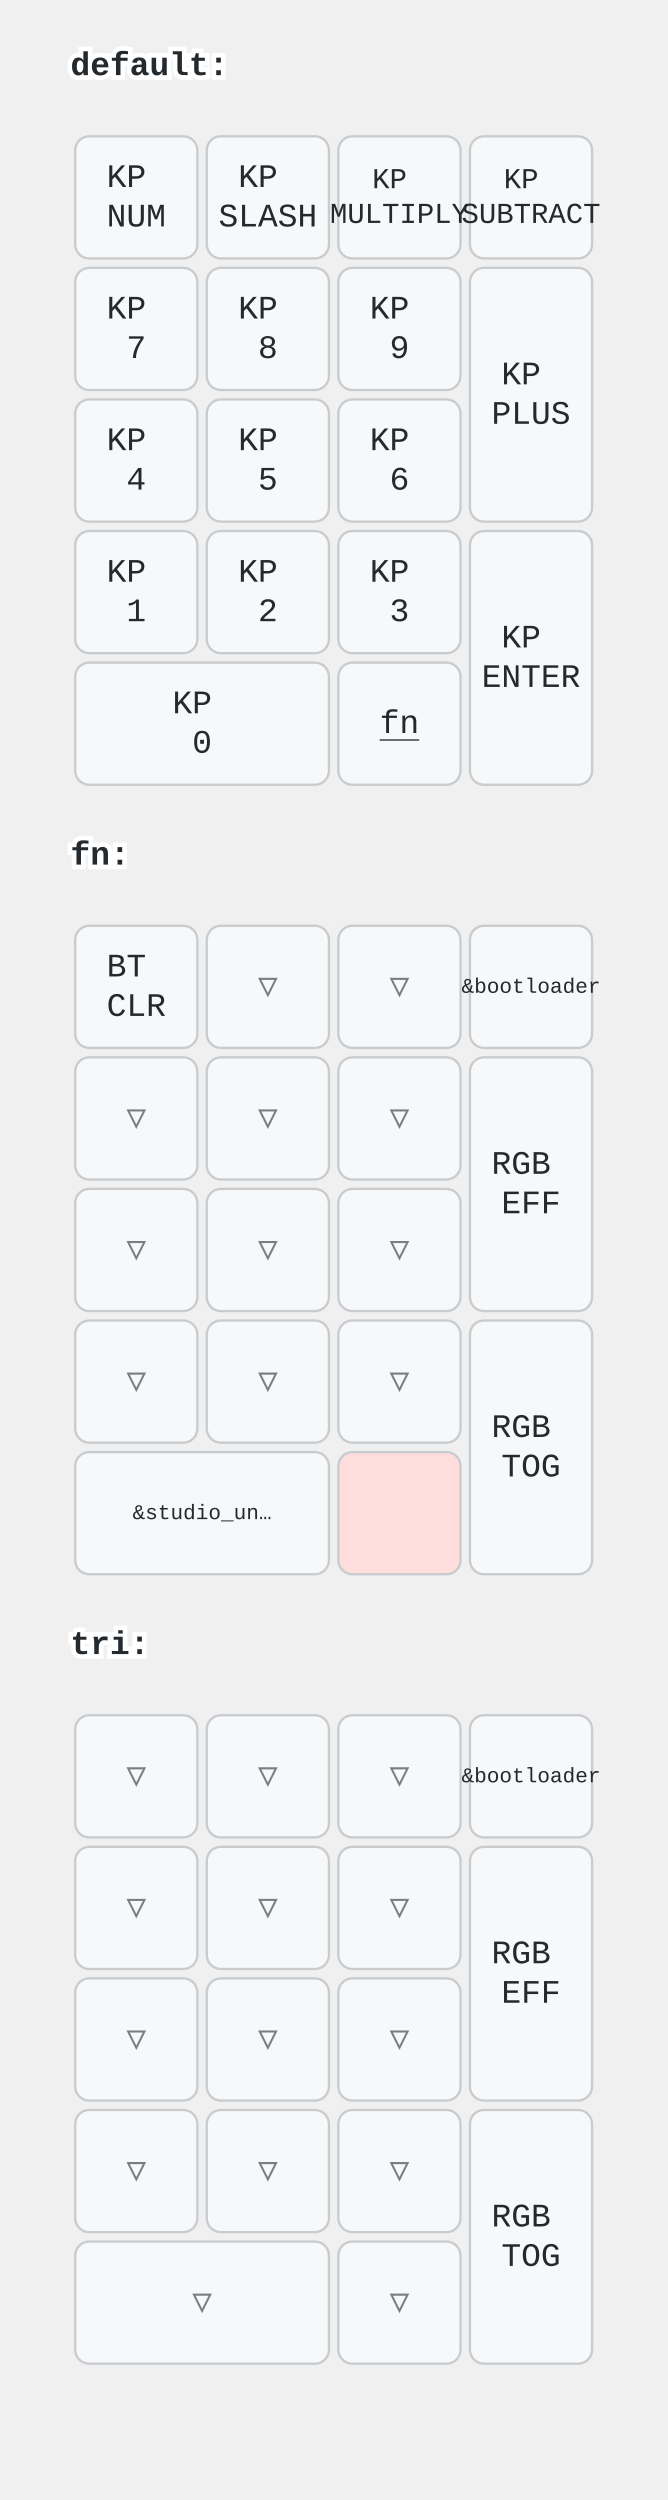
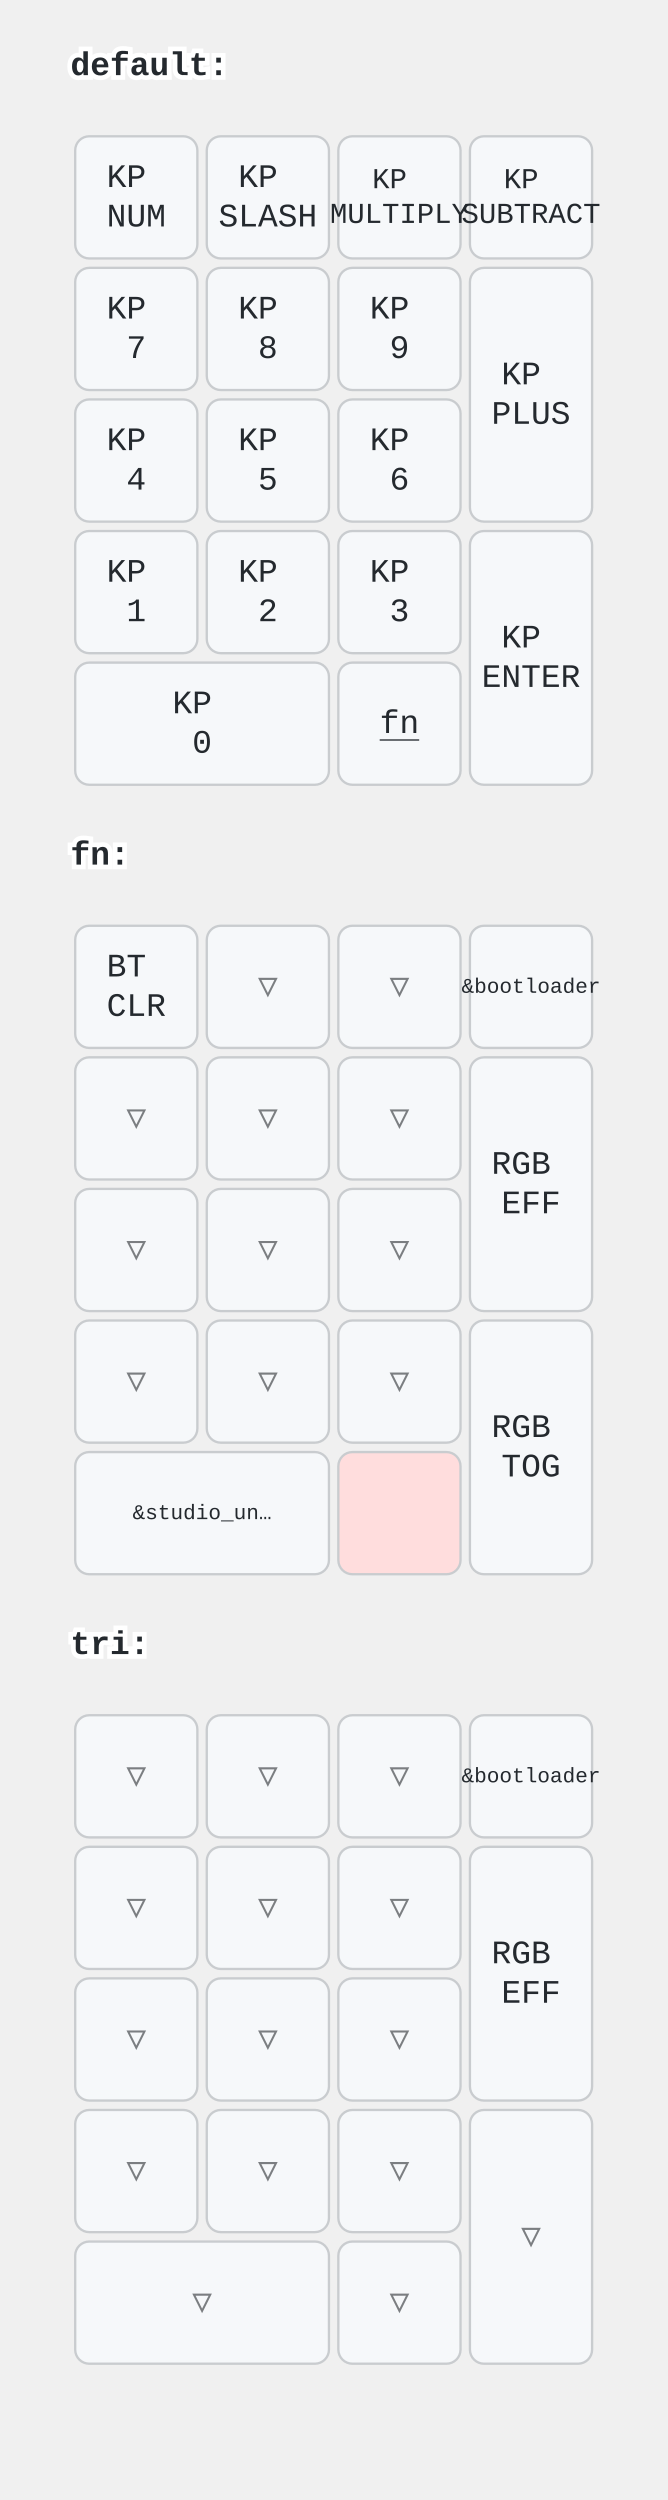
<svg xmlns="http://www.w3.org/2000/svg" width="284" height="1064" viewBox="0 0 284 1064" class="keymap">
  <style>/* inherit to force styles through use tags */
svg path {
    fill: inherit;
}

/* font and background color specifications */
svg.keymap {
    font-family: SFMono-Regular,Consolas,Liberation Mono,Menlo,monospace;
    font-size: 14px;
    font-kerning: normal;
    text-rendering: optimizeLegibility;
    fill: #24292e;
}

/* default key styling */
rect.key {
    fill: #f6f8fa;
}

rect.key, rect.combo {
    stroke: #c9cccf;
    stroke-width: 1;
}

/* default key side styling, only used is draw_key_sides is set */
rect.side {
    filter: brightness(90%);
}

/* color accent for combo boxes */
rect.combo, rect.combo-separate {
    fill: #cdf;
}

/* color accent for held keys */
rect.held, rect.combo.held {
    fill: #fdd;
}

/* color accent for ghost (optional) keys */
rect.ghost, rect.combo.ghost {
    stroke-dasharray: 4, 4;
    stroke-width: 2;
}

text {
    text-anchor: middle;
    dominant-baseline: middle;
}

/* styling for layer labels */
text.label {
    font-weight: bold;
    text-anchor: start;
    stroke: white;
    stroke-width: 4;
    paint-order: stroke;
}

/* styling for optional footer */
text.footer {
    text-anchor: end;
    dominant-baseline: auto;
    stroke: white;
    stroke-width: 4;
    paint-order: stroke;
}

/* styling for combo tap, and key non-tap label text */
text.combo, text.hold, text.shifted, text.left, text.right {
    font-size: 11px;
}

text.hold {
    text-anchor: middle;
    dominant-baseline: auto;
}

text.shifted {
    text-anchor: middle;
    dominant-baseline: hanging;
}

text.left {
    text-anchor: start;
}

text.right {
    text-anchor: end;
}

text.layer-activator {
    text-decoration: underline;
}

/* styling for hold/shifted label text in combo box */
text.combo.hold, text.combo.shifted, text.combo.left, text.combo.right {
    font-size: 8px;
}

/* lighter symbol for transparent keys */
text.trans {
    fill: #7b7e81;
}

/* styling for combo dendrons */
path.combo {
    stroke-width: 1;
    stroke: gray;
    fill: none;
}

/* Start Tabler Icons Cleanup */
/* cannot use height/width with glyphs */
.icon-tabler &gt; path {
    fill: inherit;
    stroke: inherit;
    stroke-width: 2;
}
/* hide tabler's default box */
.icon-tabler &gt; path[stroke="none"][fill="none"] {
    visibility: hidden;
}
/* End Tabler Icons Cleanup */
</style>
  <g transform="translate(30, 0)" class="layer-default">
    <text x="0" y="28" class="label" id="default">default:</text>
    <g transform="translate(0, 56)">
      <g transform="translate(28, 28)" class="key keypos-0">
        <rect rx="6" ry="6" x="-26" y="-26" width="52" height="52" class="key" />
        <text x="0" y="0" class="key tap">
          <tspan x="0" dy="-0.6em">KP</tspan>
          <tspan x="0" dy="1.2em">NUM</tspan>
        </text>
      </g>
      <g transform="translate(84, 28)" class="key keypos-1">
        <rect rx="6" ry="6" x="-26" y="-26" width="52" height="52" class="key" />
        <text x="0" y="0" class="key tap">
          <tspan x="0" dy="-0.6em">KP</tspan>
          <tspan x="0" dy="1.2em">SLASH</tspan>
        </text>
      </g>
      <g transform="translate(140, 28)" class="key keypos-2">
        <rect rx="6" ry="6" x="-26" y="-26" width="52" height="52" class="key" />
        <text x="0" y="0" class="key tap">
          <tspan x="0" dy="-0.6em" style="font-size: 88%">KP</tspan>
          <tspan x="0" dy="1.2em" style="font-size: 88%">MULTIPLY</tspan>
        </text>
      </g>
      <g transform="translate(196, 28)" class="key keypos-3">
        <rect rx="6" ry="6" x="-26" y="-26" width="52" height="52" class="key" />
        <text x="0" y="0" class="key tap">
          <tspan x="0" dy="-0.6em" style="font-size: 88%">KP</tspan>
          <tspan x="0" dy="1.2em" style="font-size: 88%">SUBTRACT</tspan>
        </text>
      </g>
      <g transform="translate(28, 84)" class="key keypos-4">
        <rect rx="6" ry="6" x="-26" y="-26" width="52" height="52" class="key" />
        <text x="0" y="0" class="key tap">
          <tspan x="0" dy="-0.6em">KP</tspan>
          <tspan x="0" dy="1.2em">7</tspan>
        </text>
      </g>
      <g transform="translate(84, 84)" class="key keypos-5">
        <rect rx="6" ry="6" x="-26" y="-26" width="52" height="52" class="key" />
        <text x="0" y="0" class="key tap">
          <tspan x="0" dy="-0.6em">KP</tspan>
          <tspan x="0" dy="1.2em">8</tspan>
        </text>
      </g>
      <g transform="translate(140, 84)" class="key keypos-6">
        <rect rx="6" ry="6" x="-26" y="-26" width="52" height="52" class="key" />
        <text x="0" y="0" class="key tap">
          <tspan x="0" dy="-0.6em">KP</tspan>
          <tspan x="0" dy="1.2em">9</tspan>
        </text>
      </g>
      <g transform="translate(196, 112)" class="key keypos-7">
        <rect rx="6" ry="6" x="-26" y="-54" width="52" height="108" class="key" />
        <text x="0" y="0" class="key tap">
          <tspan x="0" dy="-0.6em">KP</tspan>
          <tspan x="0" dy="1.2em">PLUS</tspan>
        </text>
      </g>
      <g transform="translate(28, 140)" class="key keypos-8">
        <rect rx="6" ry="6" x="-26" y="-26" width="52" height="52" class="key" />
        <text x="0" y="0" class="key tap">
          <tspan x="0" dy="-0.6em">KP</tspan>
          <tspan x="0" dy="1.2em">4</tspan>
        </text>
      </g>
      <g transform="translate(84, 140)" class="key keypos-9">
        <rect rx="6" ry="6" x="-26" y="-26" width="52" height="52" class="key" />
        <text x="0" y="0" class="key tap">
          <tspan x="0" dy="-0.6em">KP</tspan>
          <tspan x="0" dy="1.2em">5</tspan>
        </text>
      </g>
      <g transform="translate(140, 140)" class="key keypos-10">
        <rect rx="6" ry="6" x="-26" y="-26" width="52" height="52" class="key" />
        <text x="0" y="0" class="key tap">
          <tspan x="0" dy="-0.6em">KP</tspan>
          <tspan x="0" dy="1.2em">6</tspan>
        </text>
      </g>
      <g transform="translate(28, 196)" class="key keypos-11">
        <rect rx="6" ry="6" x="-26" y="-26" width="52" height="52" class="key" />
        <text x="0" y="0" class="key tap">
          <tspan x="0" dy="-0.6em">KP</tspan>
          <tspan x="0" dy="1.2em">1</tspan>
        </text>
      </g>
      <g transform="translate(84, 196)" class="key keypos-12">
        <rect rx="6" ry="6" x="-26" y="-26" width="52" height="52" class="key" />
        <text x="0" y="0" class="key tap">
          <tspan x="0" dy="-0.6em">KP</tspan>
          <tspan x="0" dy="1.2em">2</tspan>
        </text>
      </g>
      <g transform="translate(140, 196)" class="key keypos-13">
        <rect rx="6" ry="6" x="-26" y="-26" width="52" height="52" class="key" />
        <text x="0" y="0" class="key tap">
          <tspan x="0" dy="-0.6em">KP</tspan>
          <tspan x="0" dy="1.2em">3</tspan>
        </text>
      </g>
      <g transform="translate(196, 224)" class="key keypos-14">
        <rect rx="6" ry="6" x="-26" y="-54" width="52" height="108" class="key" />
        <text x="0" y="0" class="key tap">
          <tspan x="0" dy="-0.6em">KP</tspan>
          <tspan x="0" dy="1.2em">ENTER</tspan>
        </text>
      </g>
      <g transform="translate(56, 252)" class="key keypos-15">
        <rect rx="6" ry="6" x="-54" y="-26" width="108" height="52" class="key" />
        <text x="0" y="0" class="key tap">
          <tspan x="0" dy="-0.6em">KP</tspan>
          <tspan x="0" dy="1.2em">0</tspan>
        </text>
      </g>
      <g transform="translate(140, 252)" class="key keypos-16">
        <rect rx="6" ry="6" x="-26" y="-26" width="52" height="52" class="key" />
        <a href="#fn">
          <text x="0" y="0" class="key tap layer-activator">fn</text>
        </a>
      </g>
    </g>
  </g>
  <g transform="translate(30, 336)" class="layer-fn">
    <text x="0" y="28" class="label" id="fn">fn:</text>
    <g transform="translate(0, 56)">
      <g transform="translate(28, 28)" class="key keypos-0">
        <rect rx="6" ry="6" x="-26" y="-26" width="52" height="52" class="key" />
        <text x="0" y="0" class="key tap">
          <tspan x="0" dy="-0.6em">BT</tspan>
          <tspan x="0" dy="1.2em">CLR</tspan>
        </text>
      </g>
      <g transform="translate(84, 28)" class="key trans keypos-1">
        <rect rx="6" ry="6" x="-26" y="-26" width="52" height="52" class="key trans" />
        <text x="0" y="0" class="key trans tap">▽</text>
      </g>
      <g transform="translate(140, 28)" class="key trans keypos-2">
        <rect rx="6" ry="6" x="-26" y="-26" width="52" height="52" class="key trans" />
        <text x="0" y="0" class="key trans tap">▽</text>
      </g>
      <g transform="translate(196, 28)" class="key keypos-3">
        <rect rx="6" ry="6" x="-26" y="-26" width="52" height="52" class="key" />
        <text x="0" y="0" class="key tap">
          <tspan style="font-size: 64%">&amp;bootloader</tspan>
        </text>
      </g>
      <g transform="translate(28, 84)" class="key trans keypos-4">
        <rect rx="6" ry="6" x="-26" y="-26" width="52" height="52" class="key trans" />
        <text x="0" y="0" class="key trans tap">▽</text>
      </g>
      <g transform="translate(84, 84)" class="key trans keypos-5">
        <rect rx="6" ry="6" x="-26" y="-26" width="52" height="52" class="key trans" />
        <text x="0" y="0" class="key trans tap">▽</text>
      </g>
      <g transform="translate(140, 84)" class="key trans keypos-6">
        <rect rx="6" ry="6" x="-26" y="-26" width="52" height="52" class="key trans" />
        <text x="0" y="0" class="key trans tap">▽</text>
      </g>
      <g transform="translate(196, 112)" class="key keypos-7">
        <rect rx="6" ry="6" x="-26" y="-54" width="52" height="108" class="key" />
        <text x="0" y="0" class="key tap">
          <tspan x="0" dy="-0.6em">RGB</tspan>
          <tspan x="0" dy="1.2em">EFF</tspan>
        </text>
      </g>
      <g transform="translate(28, 140)" class="key trans keypos-8">
        <rect rx="6" ry="6" x="-26" y="-26" width="52" height="52" class="key trans" />
        <text x="0" y="0" class="key trans tap">▽</text>
      </g>
      <g transform="translate(84, 140)" class="key trans keypos-9">
        <rect rx="6" ry="6" x="-26" y="-26" width="52" height="52" class="key trans" />
        <text x="0" y="0" class="key trans tap">▽</text>
      </g>
      <g transform="translate(140, 140)" class="key trans keypos-10">
        <rect rx="6" ry="6" x="-26" y="-26" width="52" height="52" class="key trans" />
        <text x="0" y="0" class="key trans tap">▽</text>
      </g>
      <g transform="translate(28, 196)" class="key trans keypos-11">
        <rect rx="6" ry="6" x="-26" y="-26" width="52" height="52" class="key trans" />
        <text x="0" y="0" class="key trans tap">▽</text>
      </g>
      <g transform="translate(84, 196)" class="key trans keypos-12">
        <rect rx="6" ry="6" x="-26" y="-26" width="52" height="52" class="key trans" />
        <text x="0" y="0" class="key trans tap">▽</text>
      </g>
      <g transform="translate(140, 196)" class="key trans keypos-13">
        <rect rx="6" ry="6" x="-26" y="-26" width="52" height="52" class="key trans" />
        <text x="0" y="0" class="key trans tap">▽</text>
      </g>
      <g transform="translate(196, 224)" class="key keypos-14">
        <rect rx="6" ry="6" x="-26" y="-54" width="52" height="108" class="key" />
        <text x="0" y="0" class="key tap">
          <tspan x="0" dy="-0.6em">RGB</tspan>
          <tspan x="0" dy="1.2em">TOG</tspan>
        </text>
      </g>
      <g transform="translate(56, 252)" class="key keypos-15">
        <rect rx="6" ry="6" x="-54" y="-26" width="108" height="52" class="key" />
        <text x="0" y="0" class="key tap">
          <tspan style="font-size: 64%">&amp;studio_un…</tspan>
        </text>
      </g>
      <g transform="translate(140, 252)" class="key held keypos-16">
        <rect rx="6" ry="6" x="-26" y="-26" width="52" height="52" class="key held" />
      </g>
    </g>
  </g>
  <g transform="translate(30, 672)" class="layer-tri">
    <text x="0" y="28" class="label" id="tri">tri:</text>
    <g transform="translate(0, 56)">
      <g transform="translate(28, 28)" class="key trans keypos-0">
        <rect rx="6" ry="6" x="-26" y="-26" width="52" height="52" class="key trans" />
        <text x="0" y="0" class="key trans tap">▽</text>
      </g>
      <g transform="translate(84, 28)" class="key trans keypos-1">
        <rect rx="6" ry="6" x="-26" y="-26" width="52" height="52" class="key trans" />
        <text x="0" y="0" class="key trans tap">▽</text>
      </g>
      <g transform="translate(140, 28)" class="key trans keypos-2">
        <rect rx="6" ry="6" x="-26" y="-26" width="52" height="52" class="key trans" />
        <text x="0" y="0" class="key trans tap">▽</text>
      </g>
      <g transform="translate(196, 28)" class="key keypos-3">
        <rect rx="6" ry="6" x="-26" y="-26" width="52" height="52" class="key" />
        <text x="0" y="0" class="key tap">
          <tspan style="font-size: 64%">&amp;bootloader</tspan>
        </text>
      </g>
      <g transform="translate(28, 84)" class="key trans keypos-4">
        <rect rx="6" ry="6" x="-26" y="-26" width="52" height="52" class="key trans" />
        <text x="0" y="0" class="key trans tap">▽</text>
      </g>
      <g transform="translate(84, 84)" class="key trans keypos-5">
        <rect rx="6" ry="6" x="-26" y="-26" width="52" height="52" class="key trans" />
        <text x="0" y="0" class="key trans tap">▽</text>
      </g>
      <g transform="translate(140, 84)" class="key trans keypos-6">
        <rect rx="6" ry="6" x="-26" y="-26" width="52" height="52" class="key trans" />
        <text x="0" y="0" class="key trans tap">▽</text>
      </g>
      <g transform="translate(196, 112)" class="key keypos-7">
        <rect rx="6" ry="6" x="-26" y="-54" width="52" height="108" class="key" />
        <text x="0" y="0" class="key tap">
          <tspan x="0" dy="-0.6em">RGB</tspan>
          <tspan x="0" dy="1.2em">EFF</tspan>
        </text>
      </g>
      <g transform="translate(28, 140)" class="key trans keypos-8">
        <rect rx="6" ry="6" x="-26" y="-26" width="52" height="52" class="key trans" />
        <text x="0" y="0" class="key trans tap">▽</text>
      </g>
      <g transform="translate(84, 140)" class="key trans keypos-9">
        <rect rx="6" ry="6" x="-26" y="-26" width="52" height="52" class="key trans" />
        <text x="0" y="0" class="key trans tap">▽</text>
      </g>
      <g transform="translate(140, 140)" class="key trans keypos-10">
        <rect rx="6" ry="6" x="-26" y="-26" width="52" height="52" class="key trans" />
        <text x="0" y="0" class="key trans tap">▽</text>
      </g>
      <g transform="translate(28, 196)" class="key trans keypos-11">
        <rect rx="6" ry="6" x="-26" y="-26" width="52" height="52" class="key trans" />
        <text x="0" y="0" class="key trans tap">▽</text>
      </g>
      <g transform="translate(84, 196)" class="key trans keypos-12">
        <rect rx="6" ry="6" x="-26" y="-26" width="52" height="52" class="key trans" />
        <text x="0" y="0" class="key trans tap">▽</text>
      </g>
      <g transform="translate(140, 196)" class="key trans keypos-13">
        <rect rx="6" ry="6" x="-26" y="-26" width="52" height="52" class="key trans" />
        <text x="0" y="0" class="key trans tap">▽</text>
      </g>
-       <g transform="translate(196, 224)" class="key keypos-14">
-         <rect rx="6" ry="6" x="-26" y="-54" width="52" height="108" class="key" />
-         <text x="0" y="0" class="key tap">
-           <tspan x="0" dy="-0.6em">RGB</tspan>
-           <tspan x="0" dy="1.2em">TOG</tspan>
-         </text>
+       <g transform="translate(196, 224)" class="key trans keypos-14">
+         <rect rx="6" ry="6" x="-26" y="-54" width="52" height="108" class="key trans" />
+         <text x="0" y="0" class="key trans tap">▽</text>
      </g>
      <g transform="translate(56, 252)" class="key trans keypos-15">
        <rect rx="6" ry="6" x="-54" y="-26" width="108" height="52" class="key trans" />
        <text x="0" y="0" class="key trans tap">▽</text>
      </g>
      <g transform="translate(140, 252)" class="key trans keypos-16">
        <rect rx="6" ry="6" x="-26" y="-26" width="52" height="52" class="key trans" />
        <text x="0" y="0" class="key trans tap">▽</text>
      </g>
    </g>
  </g>
</svg>
